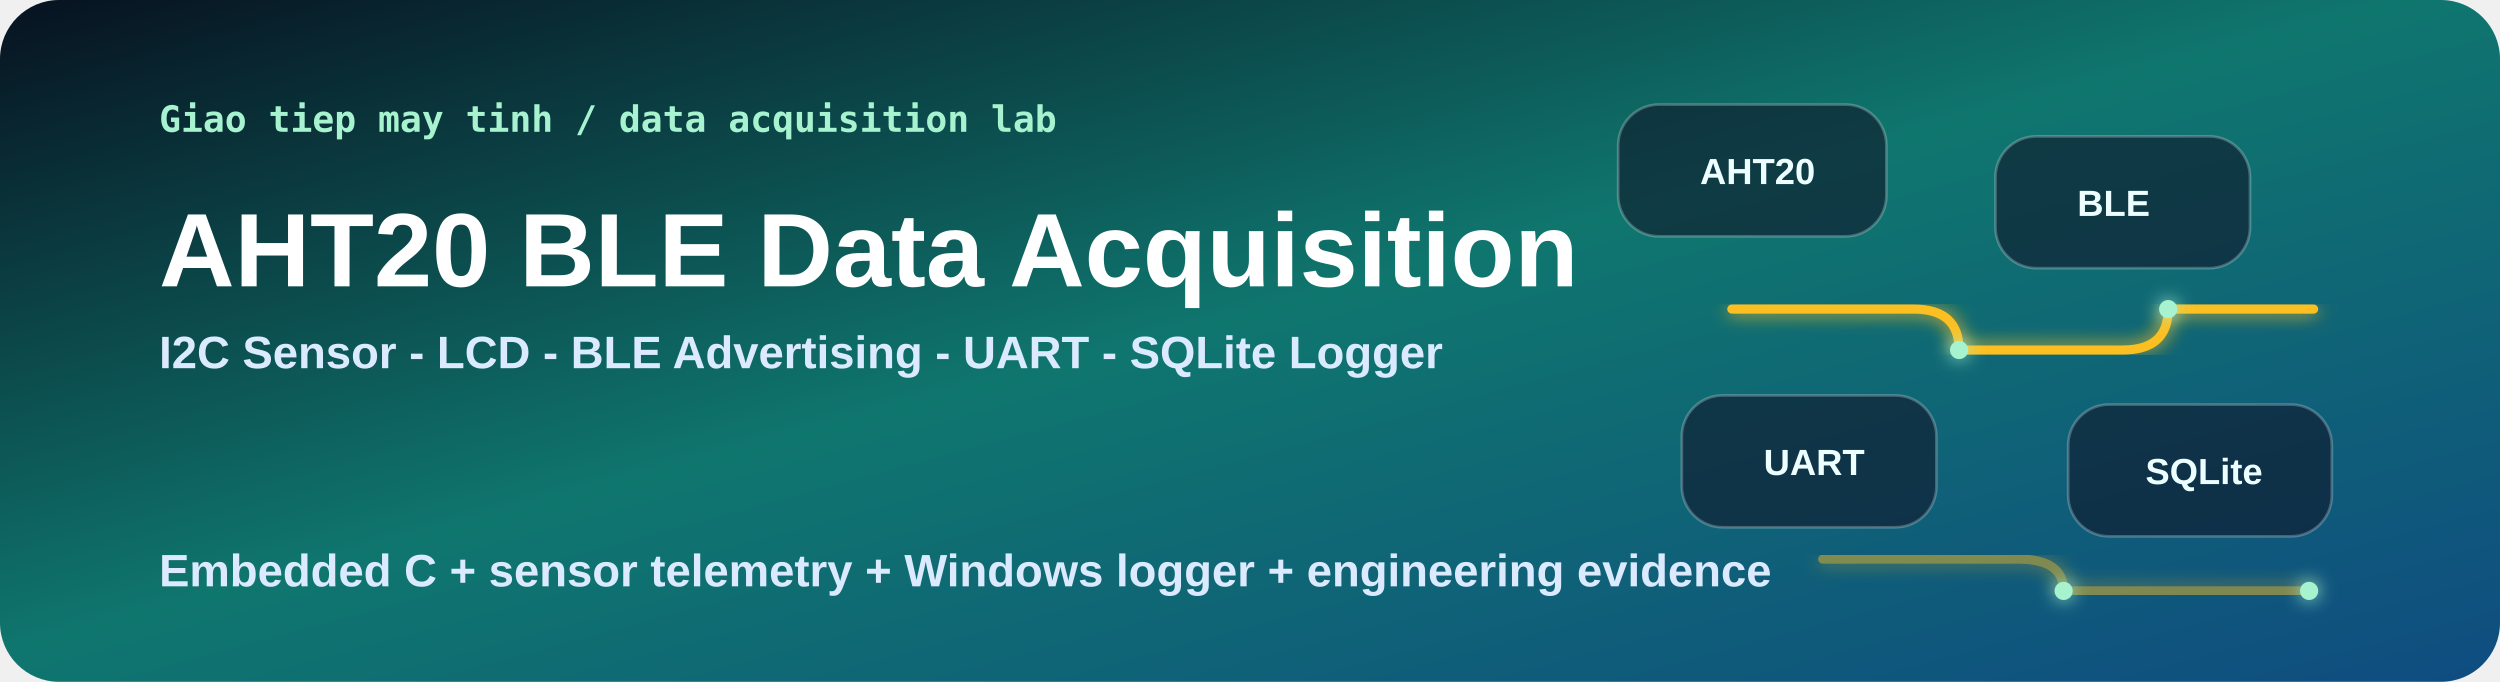
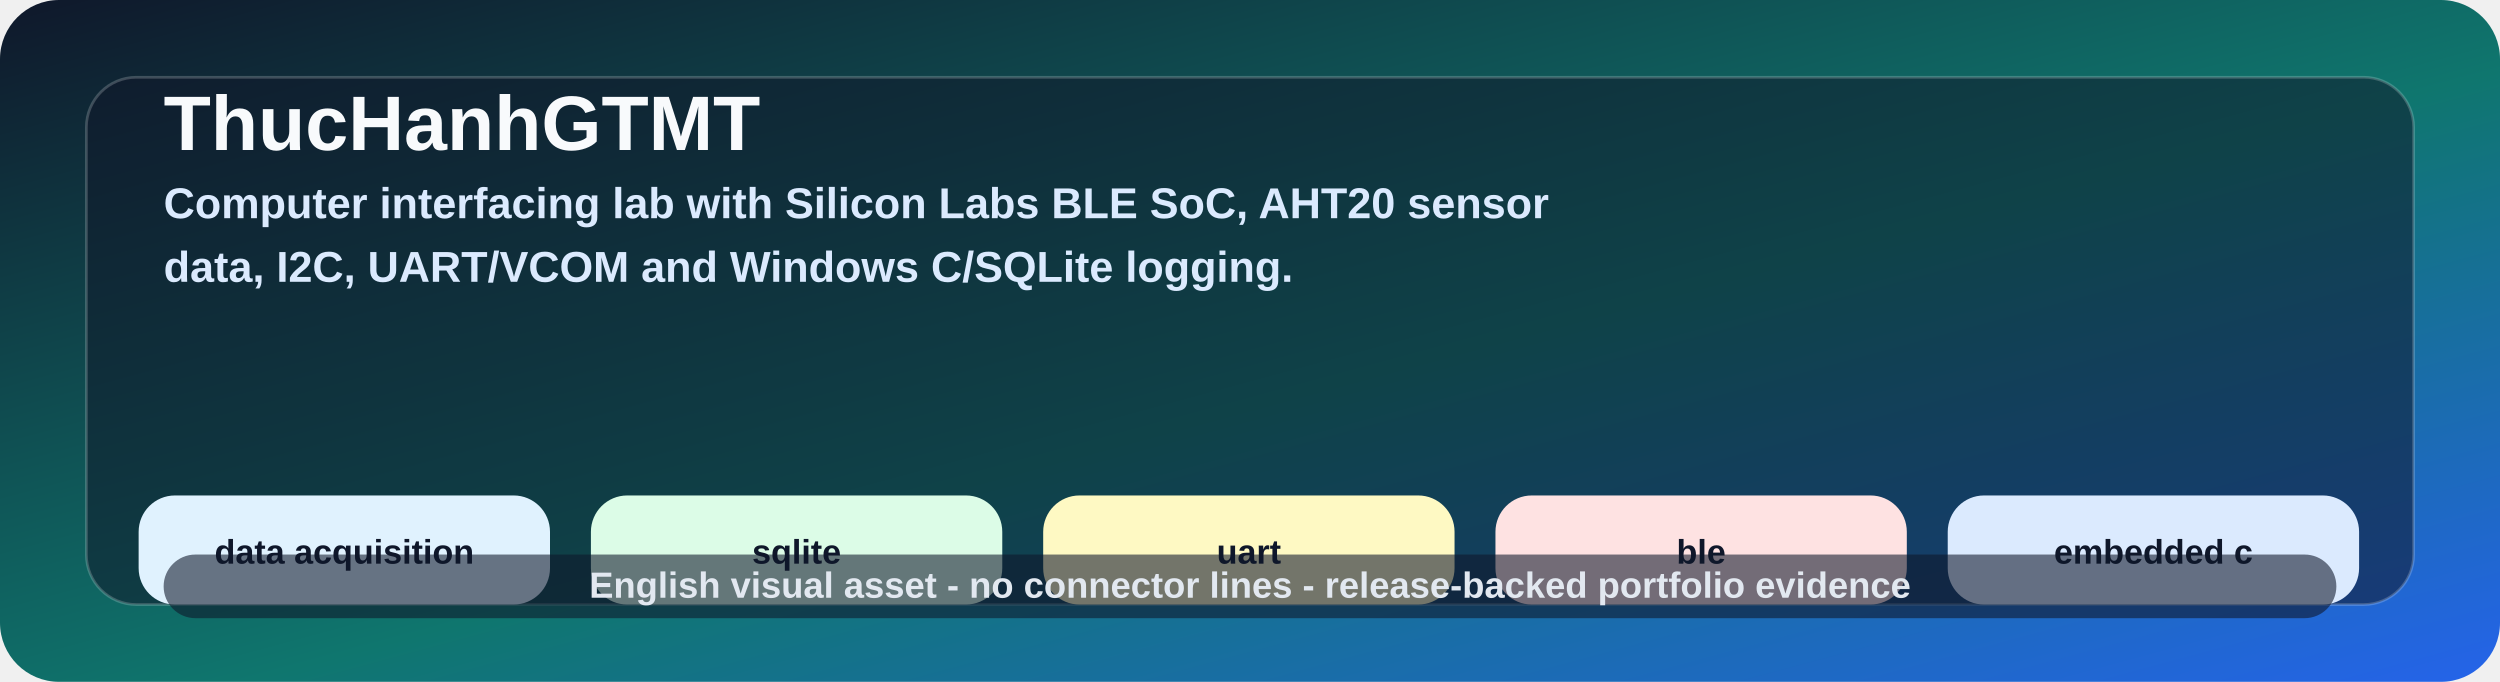
<svg xmlns="http://www.w3.org/2000/svg" width="1100" height="300" viewBox="0 0 1100 300" role="img" aria-labelledby="title desc">
  <defs>
    <linearGradient id="bg" x1="0" y1="0" x2="1" y2="1">
-       <stop offset="0%" stop-color="#07111f" />
-       <stop offset="48%" stop-color="#0f766e" />
-       <stop offset="100%" stop-color="#0f4c81" />
+       <stop offset="0%" stop-color="#0f172a" />
+       <stop offset="55%" stop-color="#0f766e" />
+       <stop offset="100%" stop-color="#2563eb" />
    </linearGradient>
-     <filter id="glow">
-       <feGaussianBlur stdDeviation="4" result="blur" />
-       <feMerge>
-         <feMergeNode in="blur" />
-         <feMergeNode in="SourceGraphic" />
-       </feMerge>
-     </filter>
    <style>
-       @keyframes float { 0%,100% { transform: translateY(0); opacity: .8; } 50% { transform: translateY(-10px); opacity: 1; } }
-       @keyframes pulse { 0%,100% { opacity:.35; r:4; } 50% { opacity:1; r:8; } }
-       .title { font: 800 46px Segoe UI, Arial, sans-serif; fill: #ffffff; letter-spacing: 0; }
-       .sub { font: 650 20px Segoe UI, Arial, sans-serif; fill: #dbeafe; letter-spacing: 0; }
-       .mono { font: 700 16px Consolas, monospace; fill: #a7f3d0; }
-       .card { fill: rgba(15,23,42,.62); stroke: rgba(255,255,255,.24); stroke-width: 1.2; }
-       .label { font: 700 16px Segoe UI, Arial, sans-serif; fill: #ecfeff; }
-       .wire { fill: none; stroke: #fbbf24; stroke-width: 4; stroke-linecap: round; filter: url(#glow); }
+       .title { font: 800 34px Segoe UI, Arial, sans-serif; fill: #f8fafc; letter-spacing: 0; }
+       .subtitle { font: 650 19px Segoe UI, Arial, sans-serif; fill: #dbeafe; letter-spacing: 0; }
+       .chipText { font: 800 15px Segoe UI, Arial, sans-serif; fill: #0f172a; letter-spacing: 0; }
+       .caption { font: 700 16px Segoe UI, Arial, sans-serif; fill: #e2e8f0; letter-spacing: 0; }
+       .panel { fill: rgba(15,23,42,.54); stroke: rgba(255,255,255,.20); stroke-width: 1.2; }
+       .pulse { animation: pulse 3.4s ease-in-out infinite; transform-origin: center; }
+       .soft { animation: soft 4.8s ease-in-out infinite; transform-origin: center; }
+       @keyframes pulse { 0%, 100% { opacity: .78; transform: scale(.99); } 50% { opacity: 1; transform: scale(1.02); } }
+       @keyframes soft { 0%, 100% { opacity: .68; } 50% { opacity: 1; } }
    </style>
  </defs>
  <rect width="1100" height="300" rx="26" fill="url(#bg)" />
-   <g transform="translate(70 58)">
-     <text x="0" y="0" class="mono">Giao tiep may tinh / data acquisition lab</text>
-     <text x="0" y="68" class="title">AHT20 BLE Data Acquisition</text>
-     <text x="0" y="104" class="sub">I2C Sensor - LCD - BLE Advertising - UART - SQLite Logger</text>
+   <rect x="38" y="34" width="1024" height="232" rx="22" class="panel" />
+   <text x="72" y="66" class="title">ThucHanhGTMT</text>
+   <text x="72" y="96" class="subtitle">Computer interfacing lab with Silicon Labs BLE SoC, AHT20 sensor</text>
+   <text x="72" y="124" class="subtitle">data, I2C, UART/VCOM and Windows C/SQLite logging.</text>
+   <g>
+     <g class="pulse">
+       <rect x="61" y="218" width="181" height="48" rx="16" fill="#e0f2fe" />
+       <text x="151.5" y="248" text-anchor="middle" class="chipText">data acquisition</text>
+     </g>
+     <g class="pulse">
+       <rect x="260" y="218" width="181" height="48" rx="16" fill="#dcfce7" />
+       <text x="350.5" y="248" text-anchor="middle" class="chipText">sqlite</text>
+     </g>
+     <g class="pulse">
+       <rect x="459" y="218" width="181" height="48" rx="16" fill="#fef9c3" />
+       <text x="549.5" y="248" text-anchor="middle" class="chipText">uart</text>
+     </g>
+     <g class="pulse">
+       <rect x="658" y="218" width="181" height="48" rx="16" fill="#fee2e2" />
+       <text x="748.5" y="248" text-anchor="middle" class="chipText">ble</text>
+     </g>
+     <g class="pulse">
+       <rect x="857" y="218" width="181" height="48" rx="16" fill="#dbeafe" />
+       <text x="947.5" y="248" text-anchor="middle" class="chipText">embedded c</text>
+     </g>
  </g>
-   <path class="wire" d="M762 136 H842 Q862 136 862 154 H934 Q954 154 954 136 H1018" />
-   <path class="wire" opacity=".48" d="M802 246 H888 Q908 246 908 260 H1016" style="animation-delay:.55s" />
-   <g style="animation: float 5.2s ease-in-out infinite">
-     <rect x="712" y="46" width="118" height="58" rx="18" class="card" />
-     <text x="748" y="81" class="label">AHT20</text>
-   </g>
-   <g style="animation: float 5.8s ease-in-out infinite">
-     <rect x="878" y="60" width="112" height="58" rx="18" class="card" />
-     <text x="914" y="95" class="label">BLE</text>
-   </g>
-   <g style="animation: float 6.3s ease-in-out infinite">
-     <rect x="740" y="174" width="112" height="58" rx="18" class="card" />
-     <text x="776" y="209" class="label">UART</text>
-   </g>
-   <g style="animation: float 6.8s ease-in-out infinite">
-     <rect x="910" y="178" width="116" height="58" rx="18" class="card" />
-     <text x="944" y="213" class="label">SQLite</text>
-   </g>
-   <g fill="#a7f3d0" filter="url(#glow)">
-     <circle cx="862" cy="154" r="4" style="animation:pulse 2s ease-in-out infinite" />
-     <circle cx="954" cy="136" r="4" style="animation:pulse 2.4s ease-in-out infinite" />
-     <circle cx="908" cy="260" r="4" style="animation:pulse 2.8s ease-in-out infinite" />
-     <circle cx="1016" cy="260" r="4" style="animation:pulse 2.2s ease-in-out infinite" />
-   </g>
-   <text x="70" y="258" class="sub">Embedded C + sensor telemetry + Windows logger + engineering evidence</text>
+   <rect x="72" y="244" width="956" height="28" rx="14" fill="rgba(15,23,42,.58)" />
+   <text x="550.0" y="263" text-anchor="middle" class="caption">English visual asset - no connector lines - release-backed portfolio evidence</text>
</svg>
